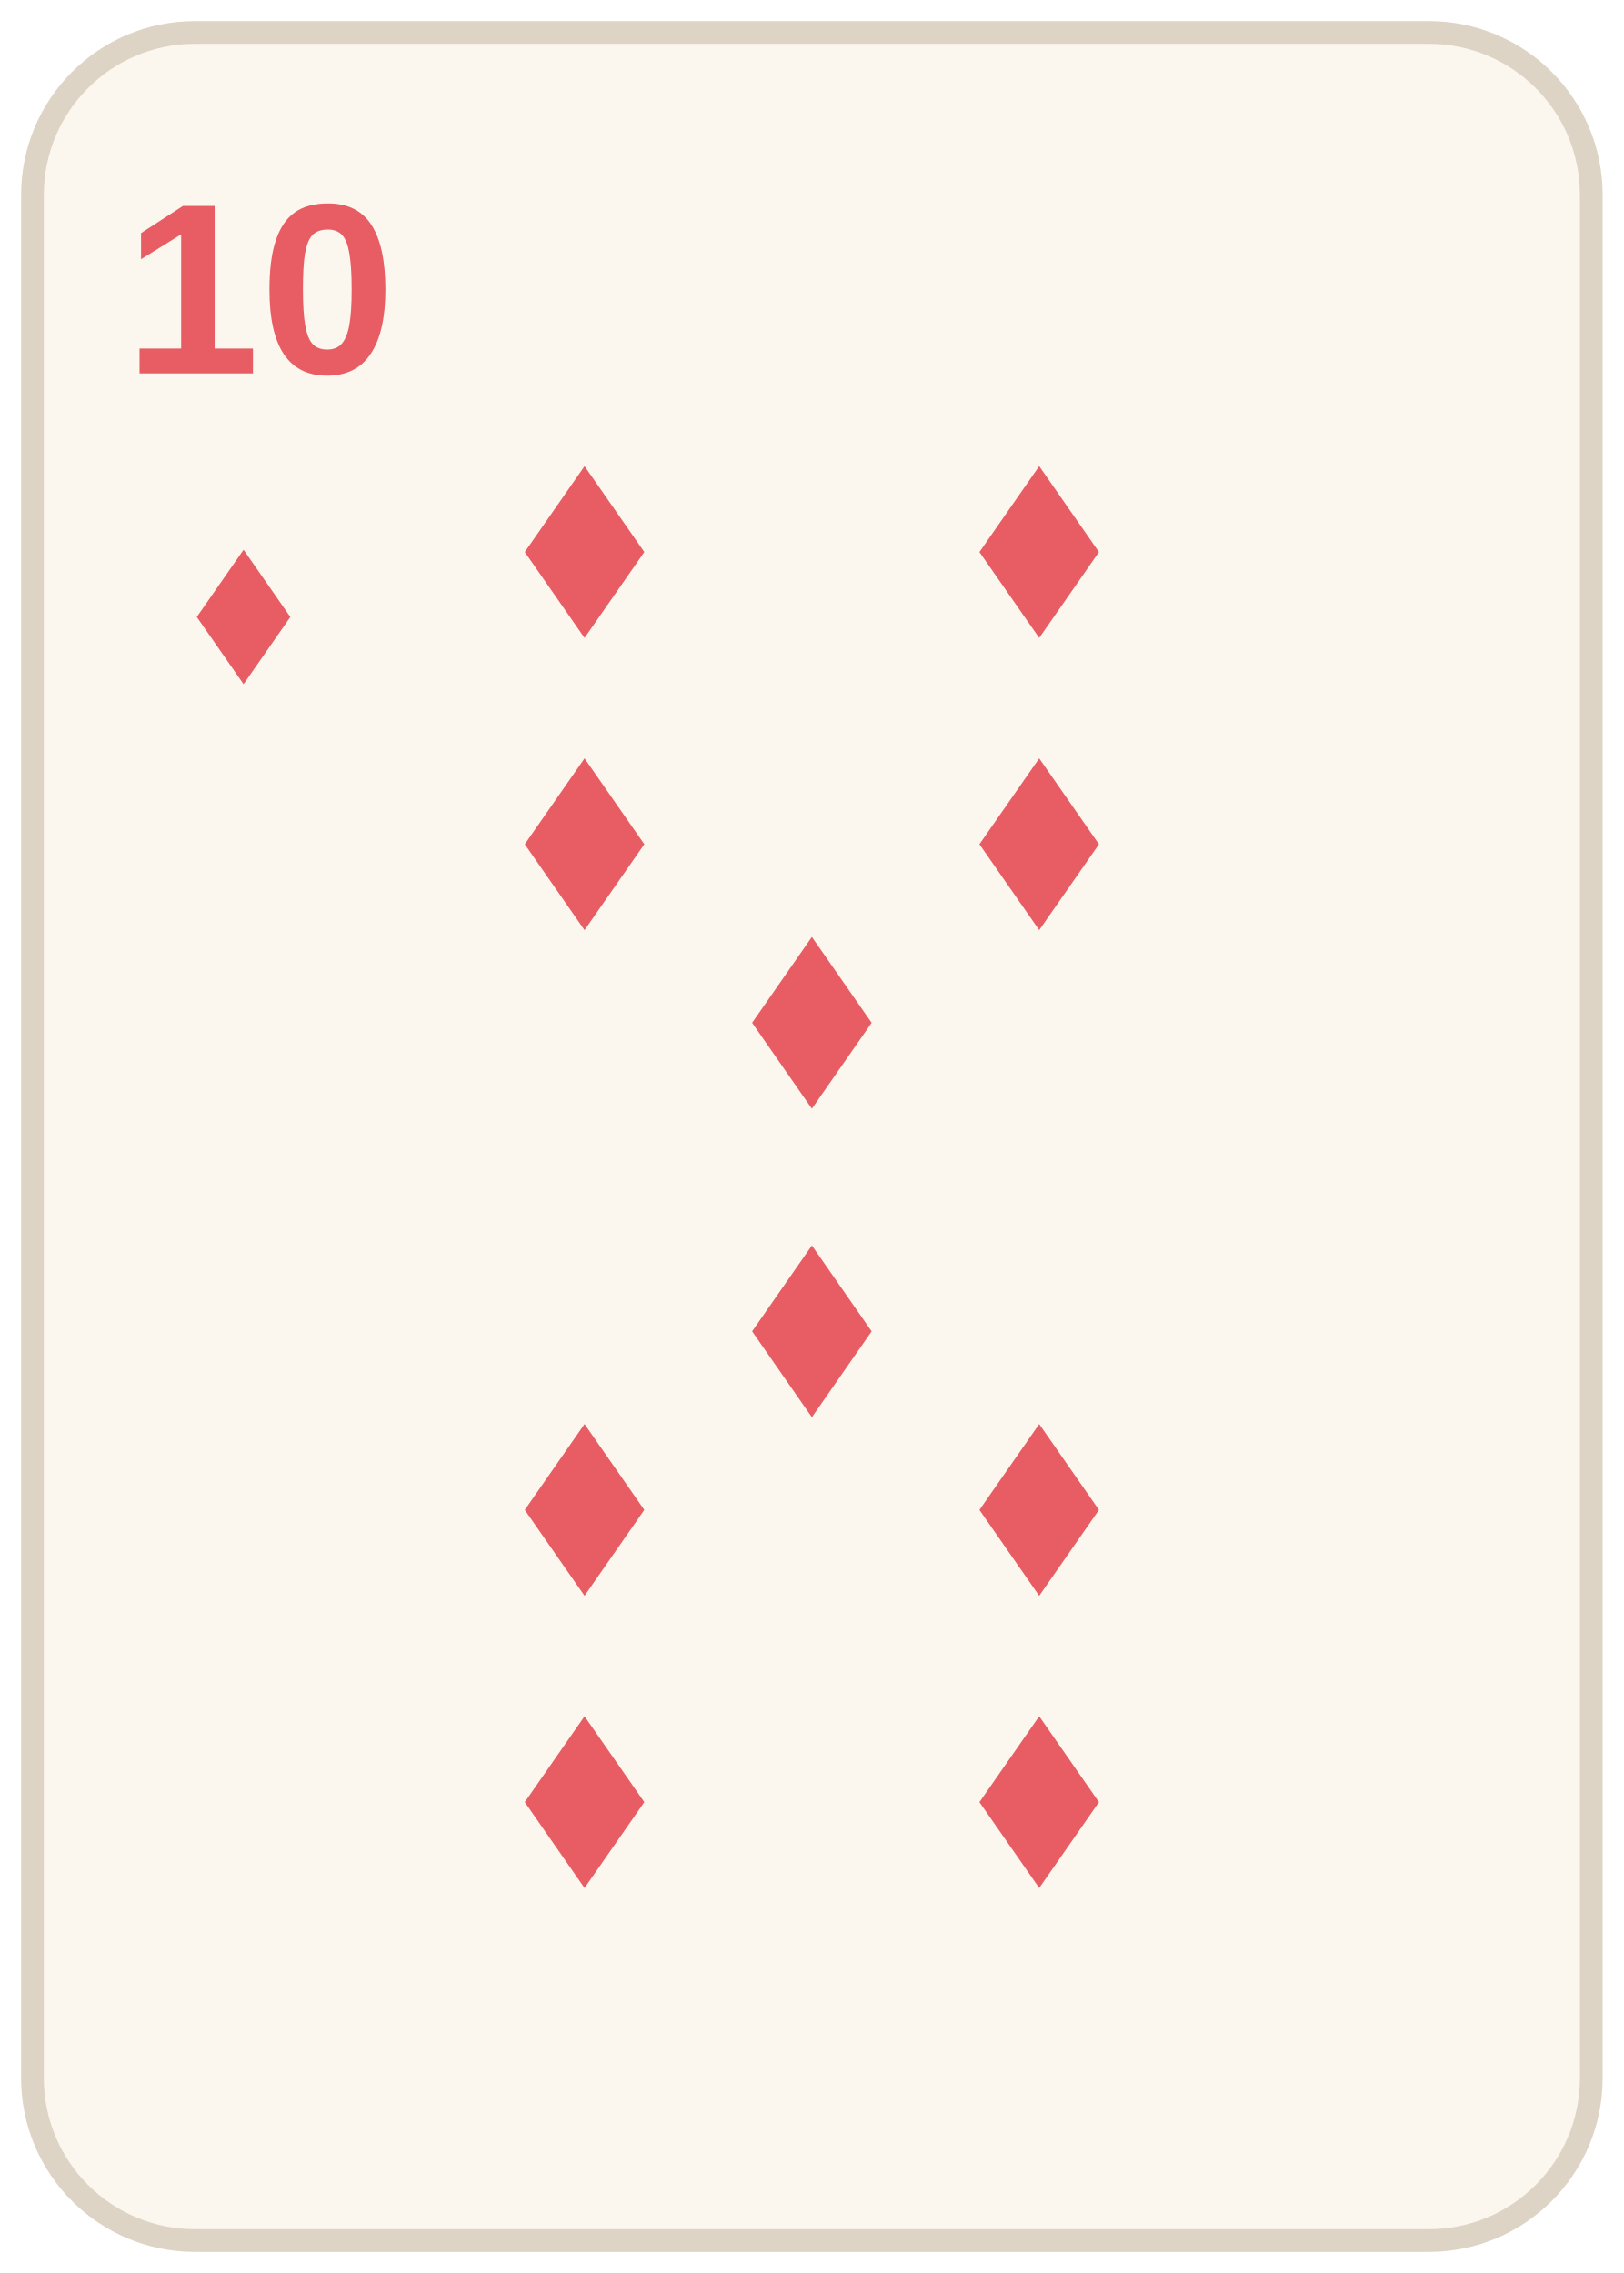
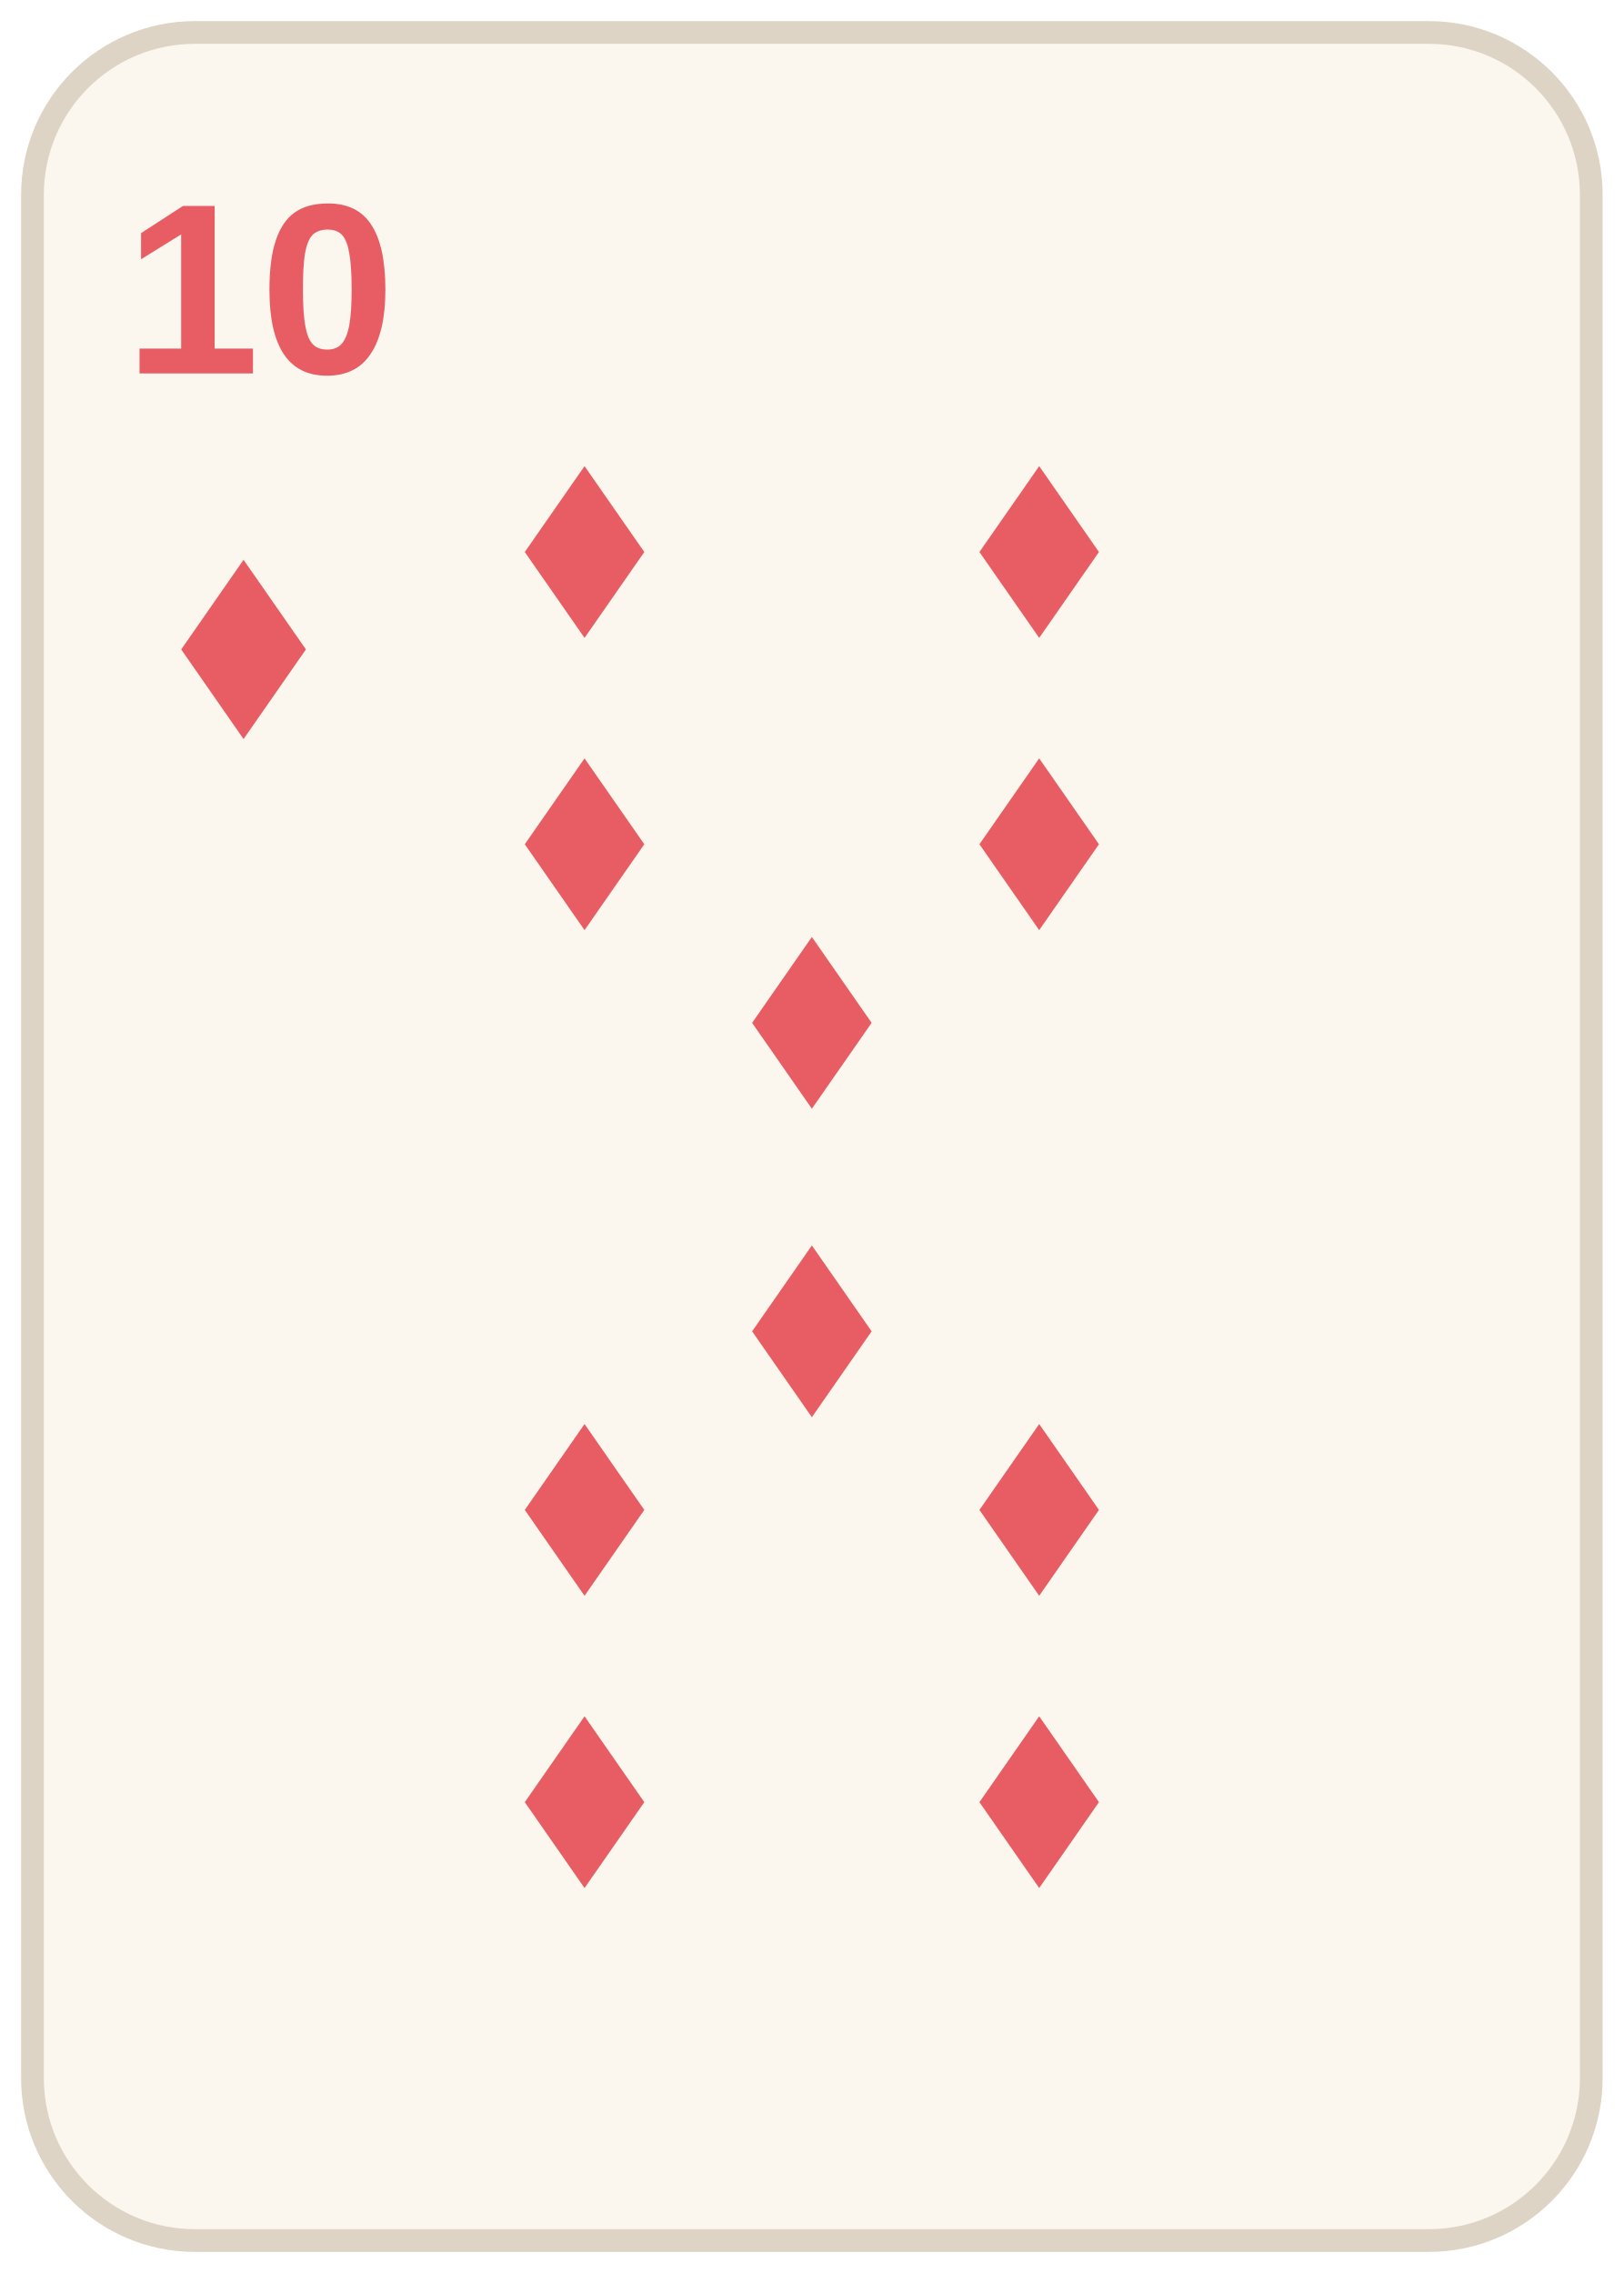
<svg xmlns="http://www.w3.org/2000/svg" viewBox="0 0 100 140" role="img" aria-label="10 of Diamonds">
  <rect x="2" y="2" width="96" height="136" rx="10" fill="#fbf6ee" stroke="#ded4c5" stroke-width="1.4" />
  <g font-family="Haskoy,-apple-system,BlinkMacSystemFont,'Segoe UI',Arial,sans-serif">
    <text x="16" y="23" fill="#e85d63" font-size="15" font-weight="600" text-anchor="middle">10</text>
-     <path fill="#e85d63" d="M0-23 16 0 0 23-16 0Z" transform="translate(15 38) scale(0.18)" />
+     <path fill="#e85d63" d="M0-23 16 0 0 23-16 0Z" transform="translate(15 40) scale(0.24)" />
  </g>
  <g>
    <path fill="#e85d63" d="M0-23 16 0 0 23-16 0Z" transform="translate(36 34) scale(0.23)" />
    <path fill="#e85d63" d="M0-23 16 0 0 23-16 0Z" transform="translate(64 34) scale(0.23)" />
    <path fill="#e85d63" d="M0-23 16 0 0 23-16 0Z" transform="translate(36 52) scale(0.23)" />
    <path fill="#e85d63" d="M0-23 16 0 0 23-16 0Z" transform="translate(64 52) scale(0.23)" />
    <path fill="#e85d63" d="M0-23 16 0 0 23-16 0Z" transform="translate(50 63) scale(0.23)" />
    <path fill="#e85d63" d="M0-23 16 0 0 23-16 0Z" transform="translate(50 82) scale(0.23)" />
    <path fill="#e85d63" d="M0-23 16 0 0 23-16 0Z" transform="translate(36 93) scale(0.23)" />
    <path fill="#e85d63" d="M0-23 16 0 0 23-16 0Z" transform="translate(64 93) scale(0.23)" />
    <path fill="#e85d63" d="M0-23 16 0 0 23-16 0Z" transform="translate(36 111) scale(0.23)" />
    <path fill="#e85d63" d="M0-23 16 0 0 23-16 0Z" transform="translate(64 111) scale(0.23)" />
  </g>
</svg>
